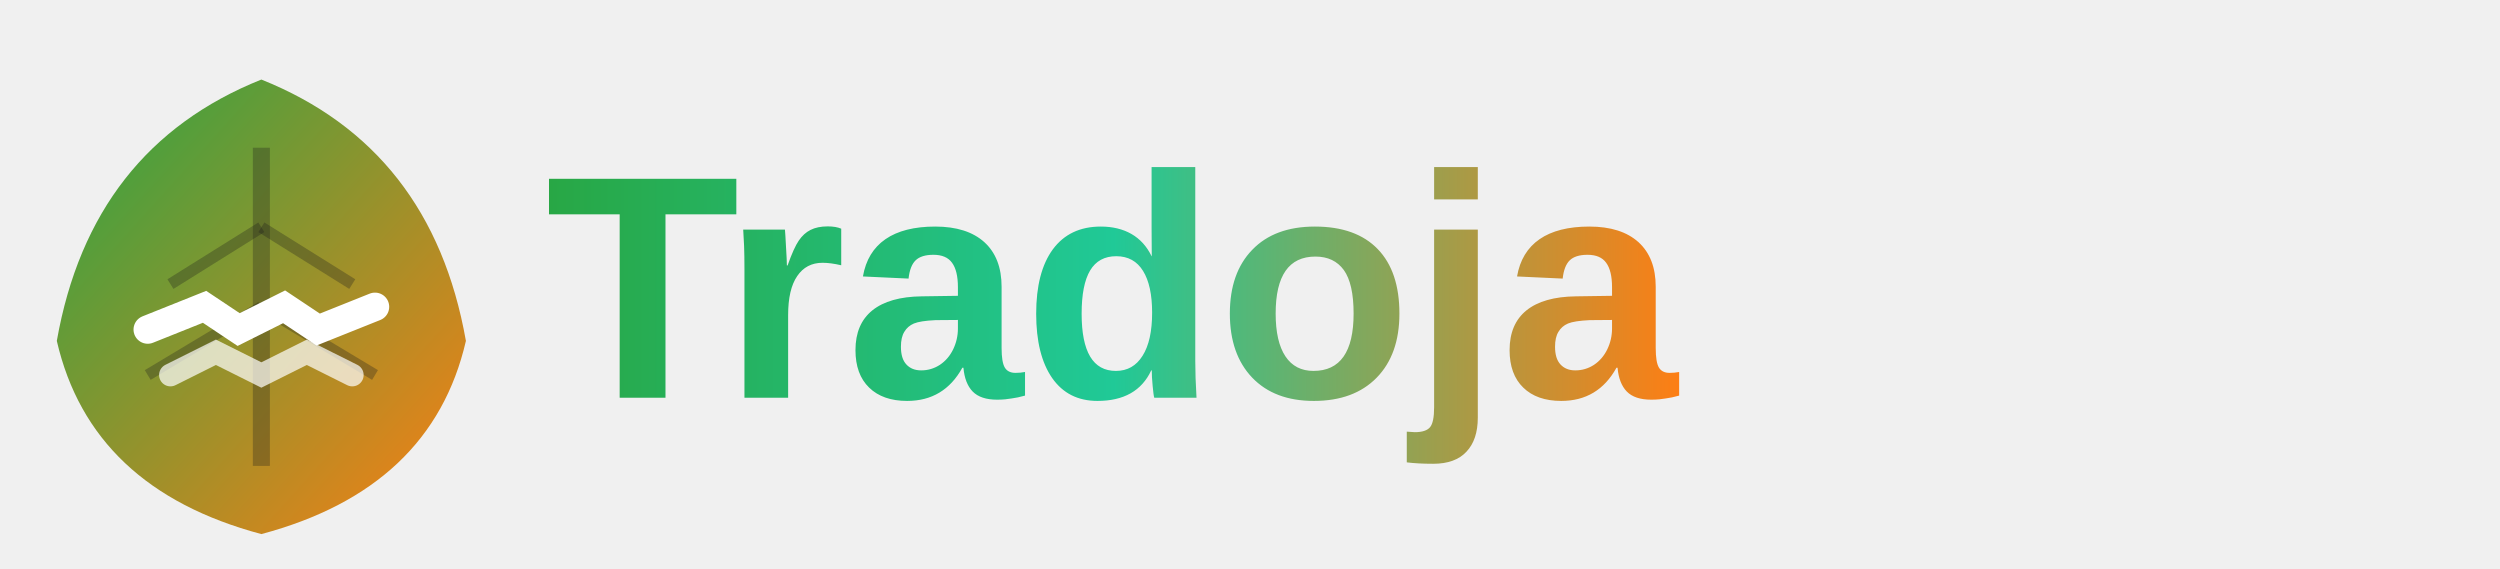
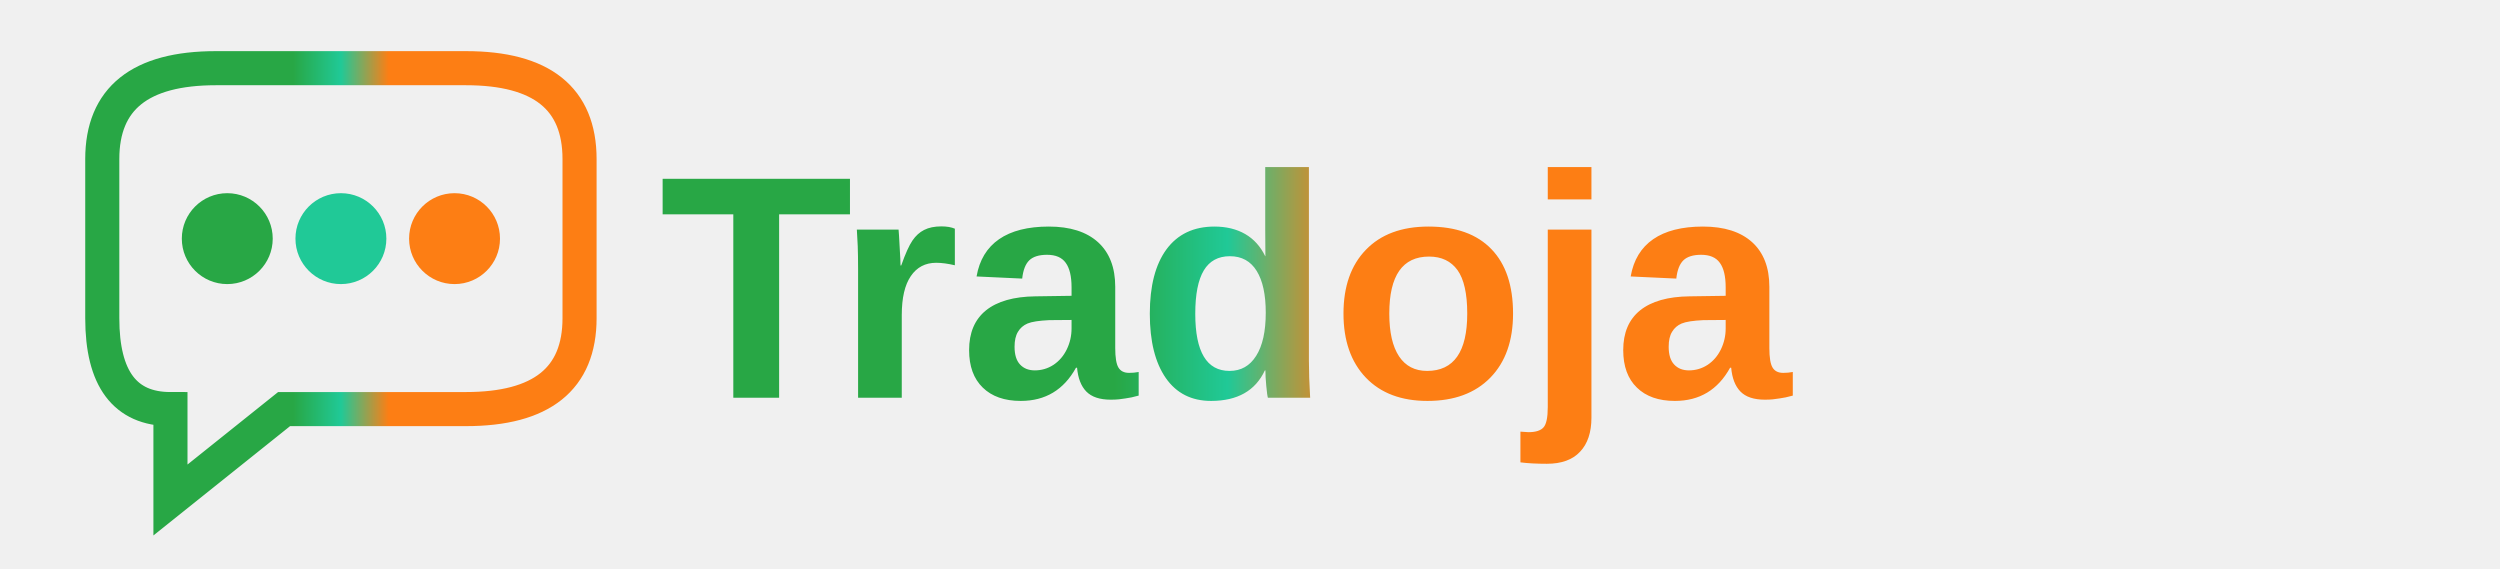
<svg xmlns="http://www.w3.org/2000/svg" viewBox="0 0 220 50" width="220" height="50">
  <defs>
-     <linearGradient id="greenOrange4" x1="0%" y1="0%" x2="100%" y2="0%">
-       <stop offset="0%" style="stop-color:#28a745;stop-opacity:1" />
-       <stop offset="50%" style="stop-color:#20c997;stop-opacity:1" />
-       <stop offset="100%" style="stop-color:#fd7e14;stop-opacity:1" />
-     </linearGradient>
-     <linearGradient id="leafGrad4" x1="0%" y1="0%" x2="100%" y2="100%">
-       <stop offset="0%" style="stop-color:#28a745;stop-opacity:1" />
-       <stop offset="100%" style="stop-color:#fd7e14;stop-opacity:1" />
+     <linearGradient id="textGrad4" x1="0%" y1="0%" x2="100%" y2="0%">
+       <stop offset="0%" style="stop-color:#28a745" />
+       <stop offset="40%" style="stop-color:#28a745" />
+       <stop offset="50%" style="stop-color:#20c997" />
+       <stop offset="60%" style="stop-color:#fd7e14" />
+       <stop offset="100%" style="stop-color:#fd7e14" />
    </linearGradient>
  </defs>
-   <g transform="translate(3, 5)">
-     <path d="M20 2 Q35 8 38 25 Q35 38 20 42 Q5 38 2 25 Q5 8 20 2 Z" fill="url(#leafGrad4)" />
-     <path d="M20 8 L20 36" stroke="#1a1a1a" stroke-width="1.5" opacity="0.3" />
-     <path d="M20 15 L12 20" stroke="#1a1a1a" stroke-width="1" opacity="0.3" />
-     <path d="M20 15 L28 20" stroke="#1a1a1a" stroke-width="1" opacity="0.3" />
-     <path d="M20 22 L10 28" stroke="#1a1a1a" stroke-width="1" opacity="0.3" />
-     <path d="M20 22 L30 28" stroke="#1a1a1a" stroke-width="1" opacity="0.3" />
-     <g transform="translate(10, 18)">
-       <path d="M0 6 L5 4 L8 6 L12 4 L15 6 L20 4" stroke="white" stroke-width="2.5" fill="none" stroke-linecap="round" />
-       <path d="M2 10 L6 8 L10 10 L14 8 L18 10" stroke="white" stroke-width="2" fill="none" stroke-linecap="round" opacity="0.7" />
-     </g>
+   <g transform="translate(5, 4)">
+     <path d="M4,10 Q4,2 14,2 L36,2 Q46,2 46,10 L46,24 Q46,32 36,32 L20,32 L10,40 L10,32 Q4,32 4,24 Z" fill="none" stroke="url(#textGrad4)" stroke-width="3" />
+     <circle cx="15" cy="17" r="4" fill="#28a745" />
+     <circle cx="25" cy="17" r="4" fill="#20c997" />
+     <circle cx="35" cy="17" r="4" fill="#fd7e14" />
  </g>
-   <text x="48" y="35" font-family="Arial, sans-serif" font-size="28" font-weight="bold" fill="url(#greenOrange4)">
+   <text x="58" y="35" font-family="Arial, sans-serif" font-size="28" font-weight="bold" fill="url(#textGrad4)">
    Tradoja
  </text>
</svg>
